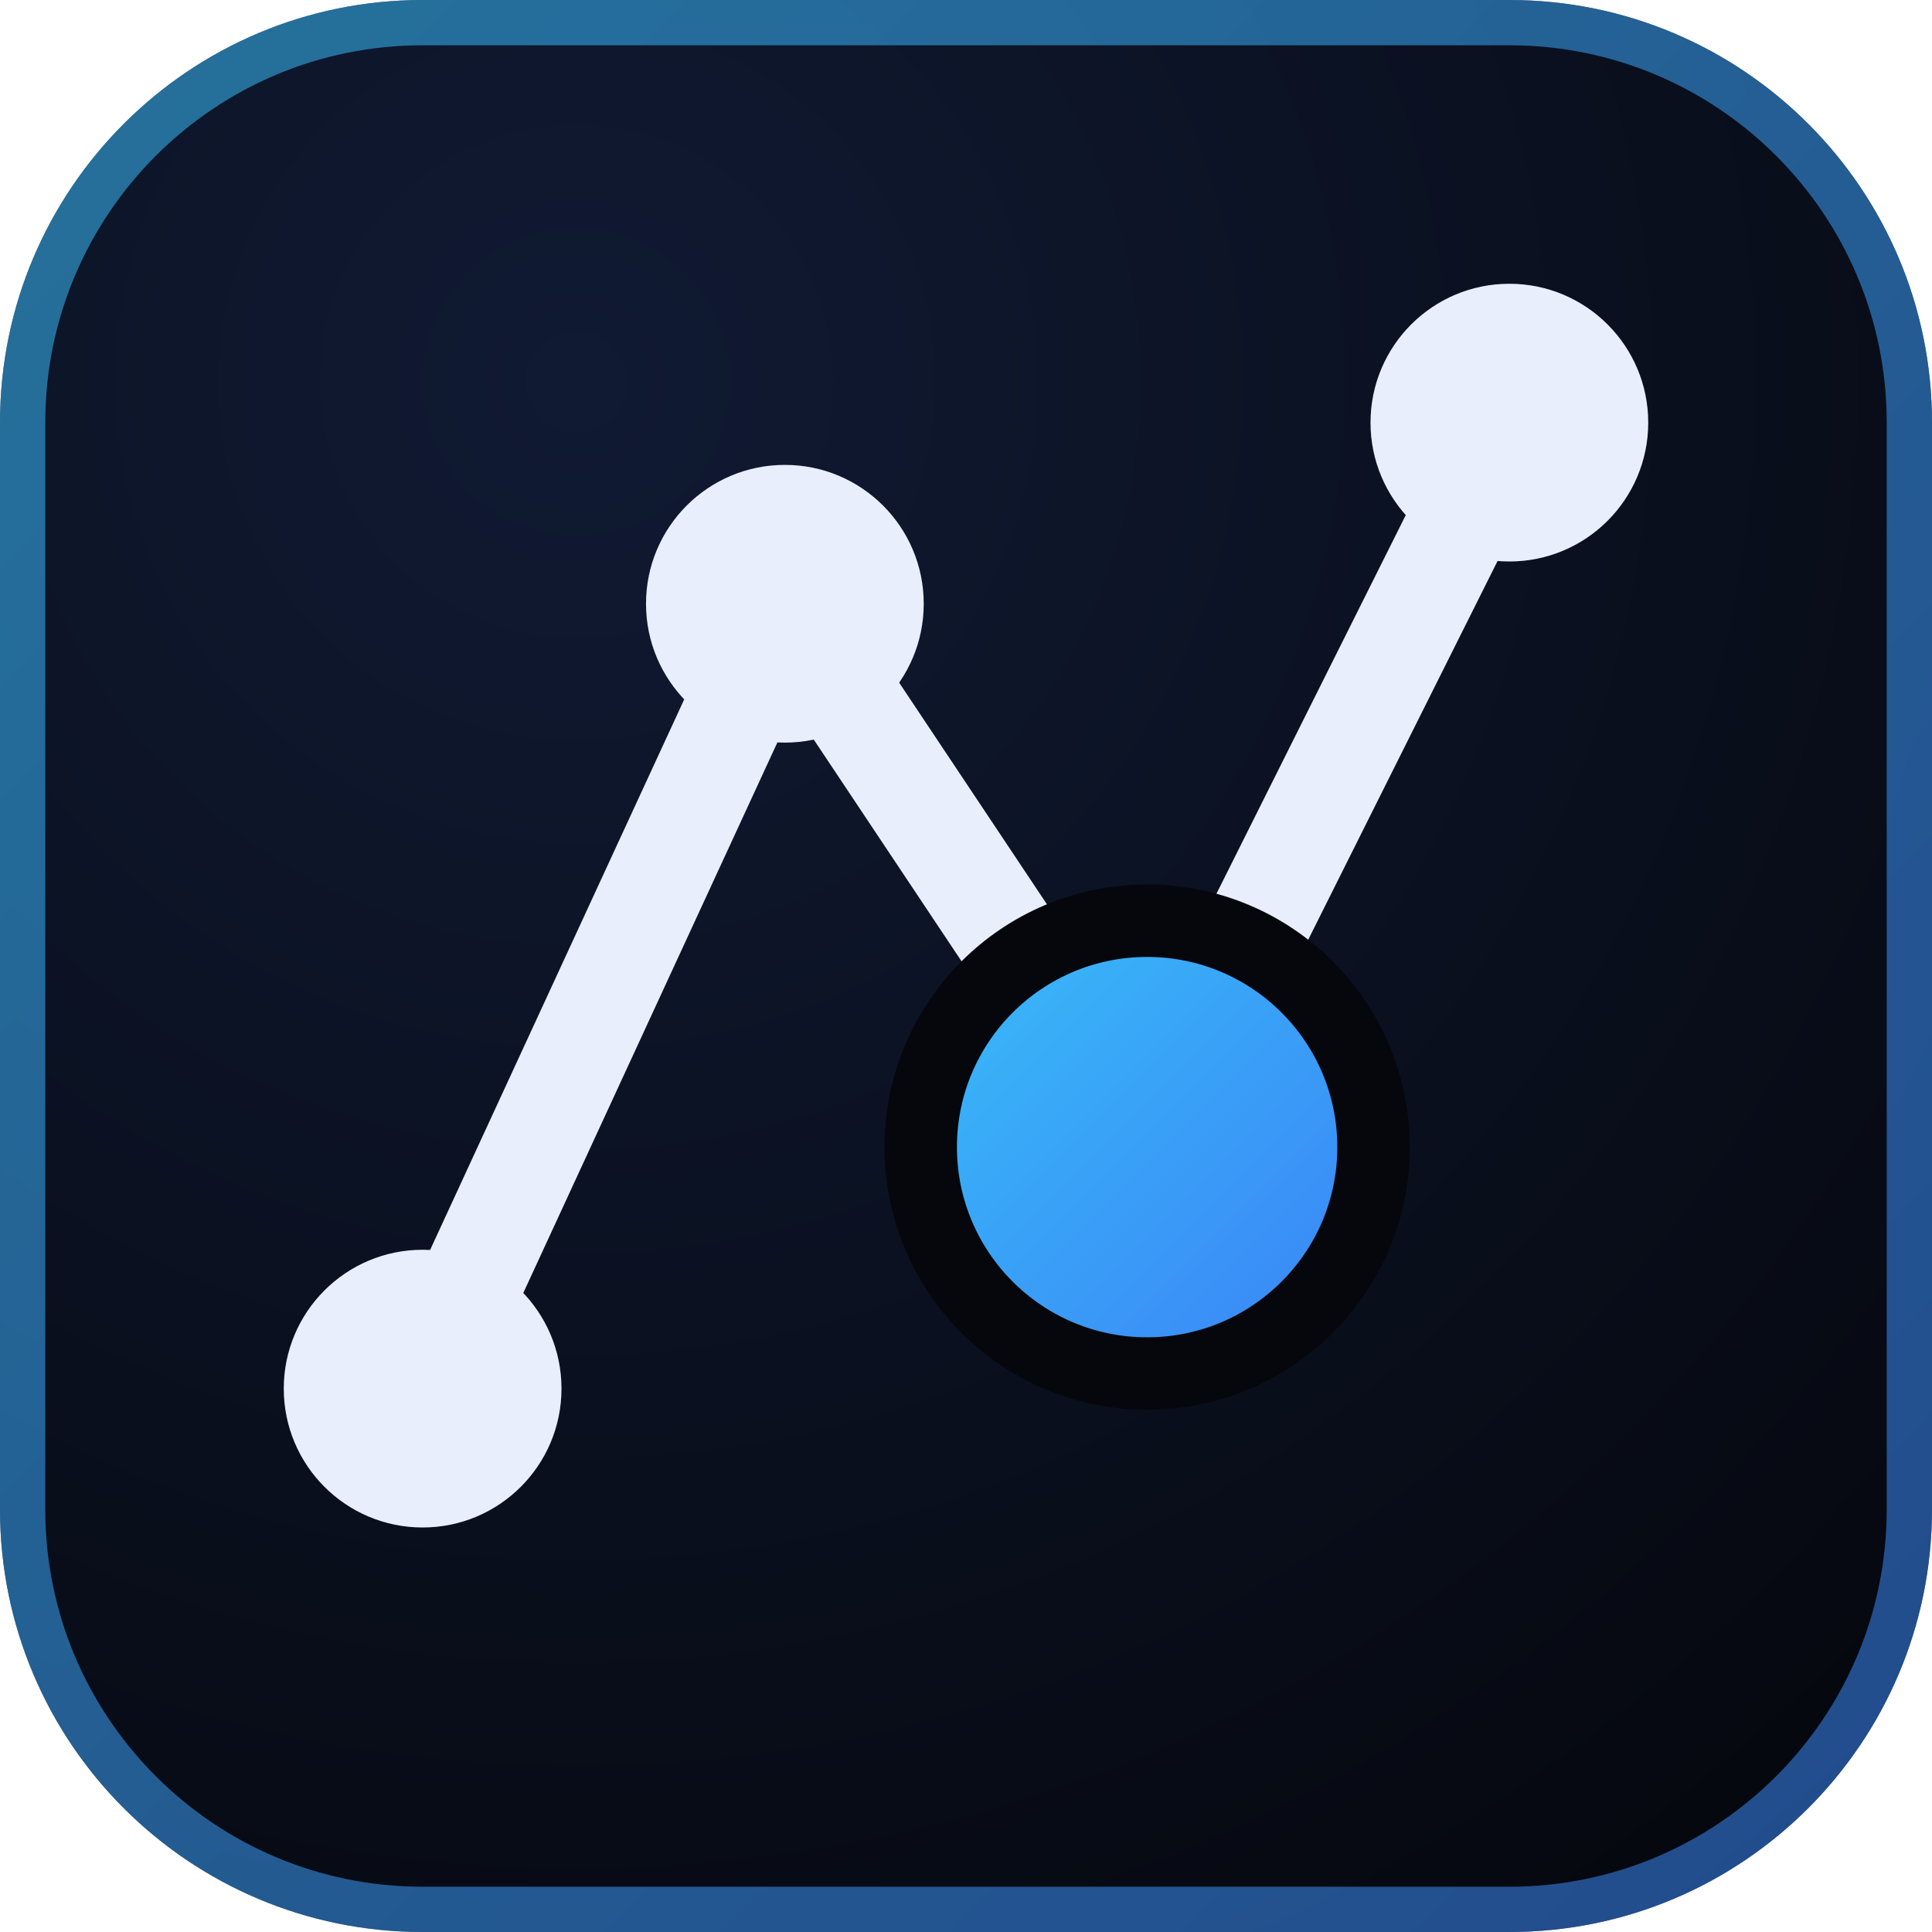
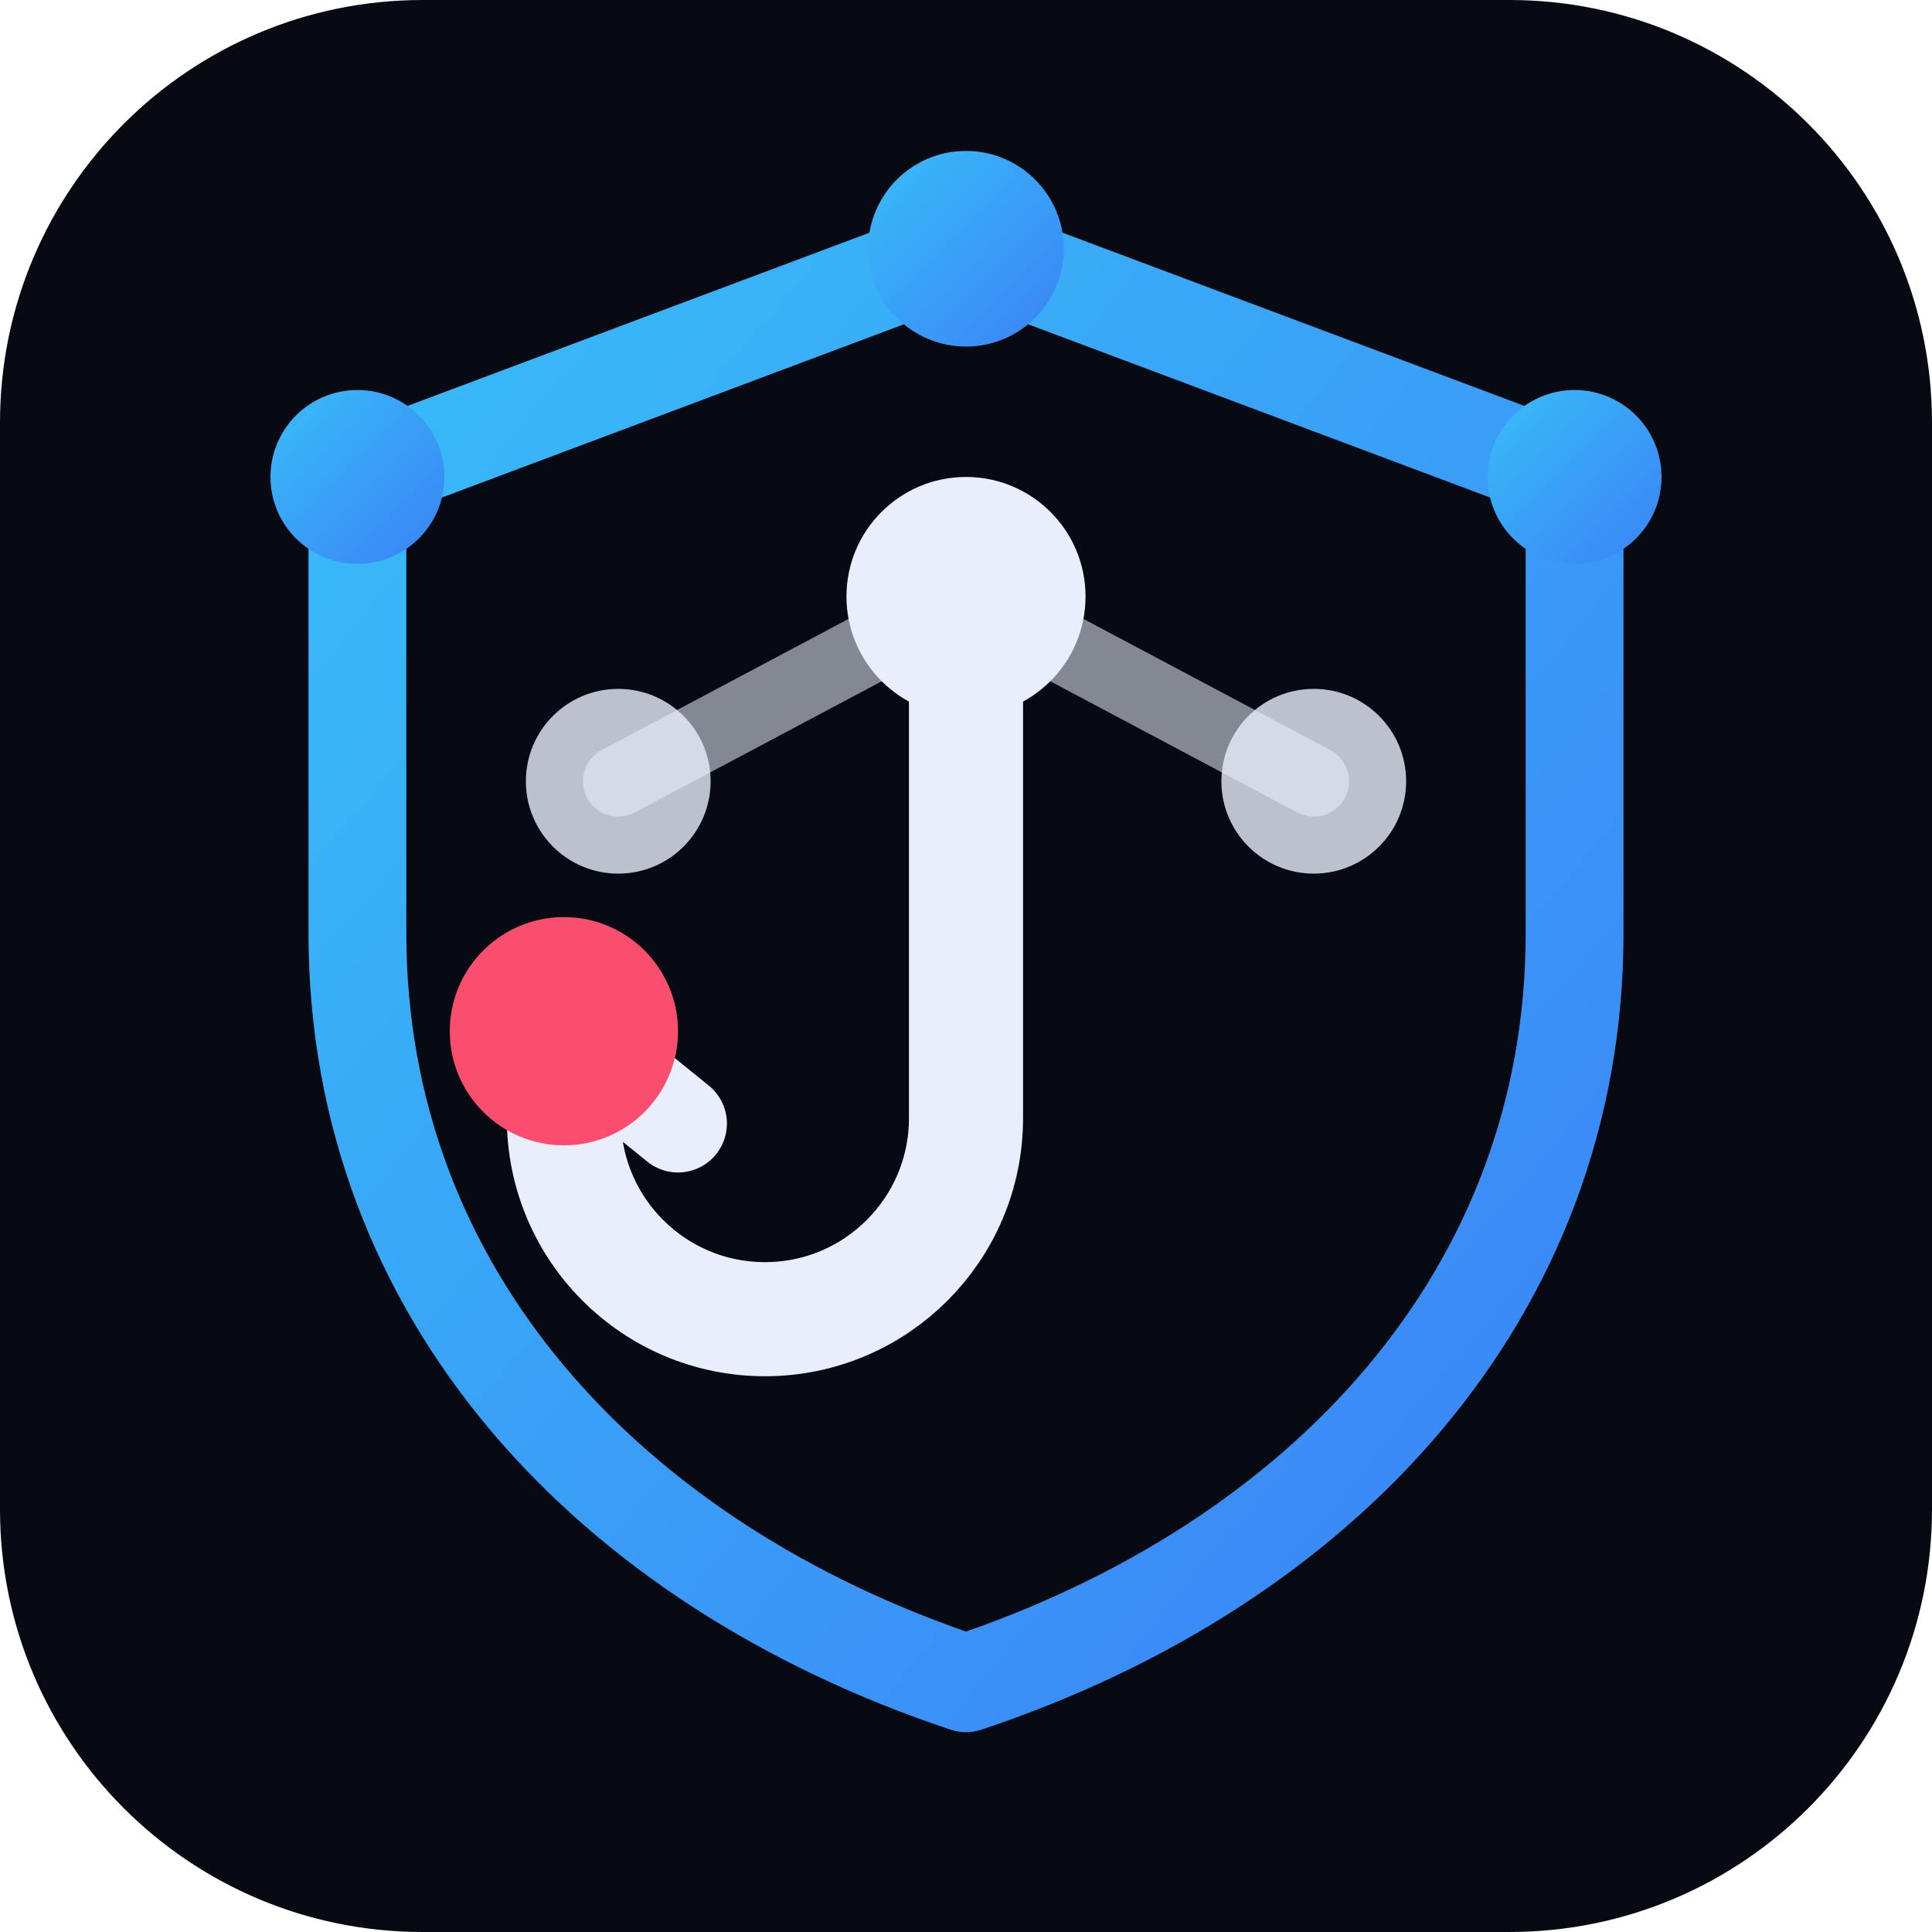
- <svg xmlns="http://www.w3.org/2000/svg" viewBox="0 0 64 64">
+ <svg xmlns="http://www.w3.org/2000/svg" viewBox="0 0 32 32">
  <defs>
    <linearGradient id="g" x1="0" y1="0" x2="1" y2="1">
      <stop offset="0" stop-color="#38bdf8" />
      <stop offset="1" stop-color="#3b82f6" />
    </linearGradient>
-     <radialGradient id="bg" cx="0.3" cy="0.2" r="1">
-       <stop offset="0" stop-color="#101a33" />
-       <stop offset="1" stop-color="#05070d" />
-     </radialGradient>
  </defs>
-   <rect width="64" height="64" rx="14" fill="url(#bg)" />
-   <rect x="0.75" y="0.75" width="62.5" height="62.5" rx="13.25" fill="none" stroke="url(#g)" stroke-opacity="0.55" stroke-width="1.5" />
-   <path d="M14 46 26 20l12 18 12-24" fill="none" stroke="#e9eefc" stroke-width="3.4" stroke-linecap="round" stroke-linejoin="round" />
-   <circle cx="14" cy="46" r="4.6" fill="#e9eefc" />
-   <circle cx="26" cy="20" r="4.6" fill="#e9eefc" />
-   <circle cx="50" cy="14" r="4.6" fill="#e9eefc" />
-   <circle cx="38" cy="38" r="7.5" fill="url(#g)" stroke="#05070d" stroke-width="2.4" />
+   <rect width="32" height="32" rx="7" fill="#070a12" />
+   <g transform="translate(1.6 1.6) scale(0.9)">
+     <path d="M16 2.8 27.2 7v8.4c0 6.6-4.6 11.6-11.2 13.8C9.4 27 4.8 22 4.8 15.4V7Z" fill="none" stroke="url(#g)" stroke-width="1.8" stroke-linejoin="round" />
+     <path d="M16 9.2 22.4 12.6M16 9.2 9.6 12.6" stroke="#e9eefc" stroke-opacity="0.55" stroke-width="1.3" stroke-linecap="round" />
+     <path d="M16 9.2v9.6a3.7 3.7 0 0 1-7.4 0v-1.6" fill="none" stroke="#e9eefc" stroke-width="2.1" stroke-linecap="round" />
+     <path d="m8.6 17.2 2.1 1.7" stroke="#e9eefc" stroke-width="1.8" stroke-linecap="round" />
+     <circle cx="16" cy="2.8" r="1.8" fill="url(#g)" />
+     <circle cx="27.2" cy="7" r="1.6" fill="url(#g)" />
+     <circle cx="4.8" cy="7" r="1.6" fill="url(#g)" />
+     <circle cx="16" cy="9.2" r="2.2" fill="#e9eefc" />
+     <circle cx="22.4" cy="12.6" r="1.7" fill="#e9eefc" fill-opacity="0.8" />
+     <circle cx="9.6" cy="12.6" r="1.7" fill="#e9eefc" fill-opacity="0.8" />
+     <circle cx="8.6" cy="17.2" r="2.1" fill="#fb4d6d" />
+   </g>
</svg>
